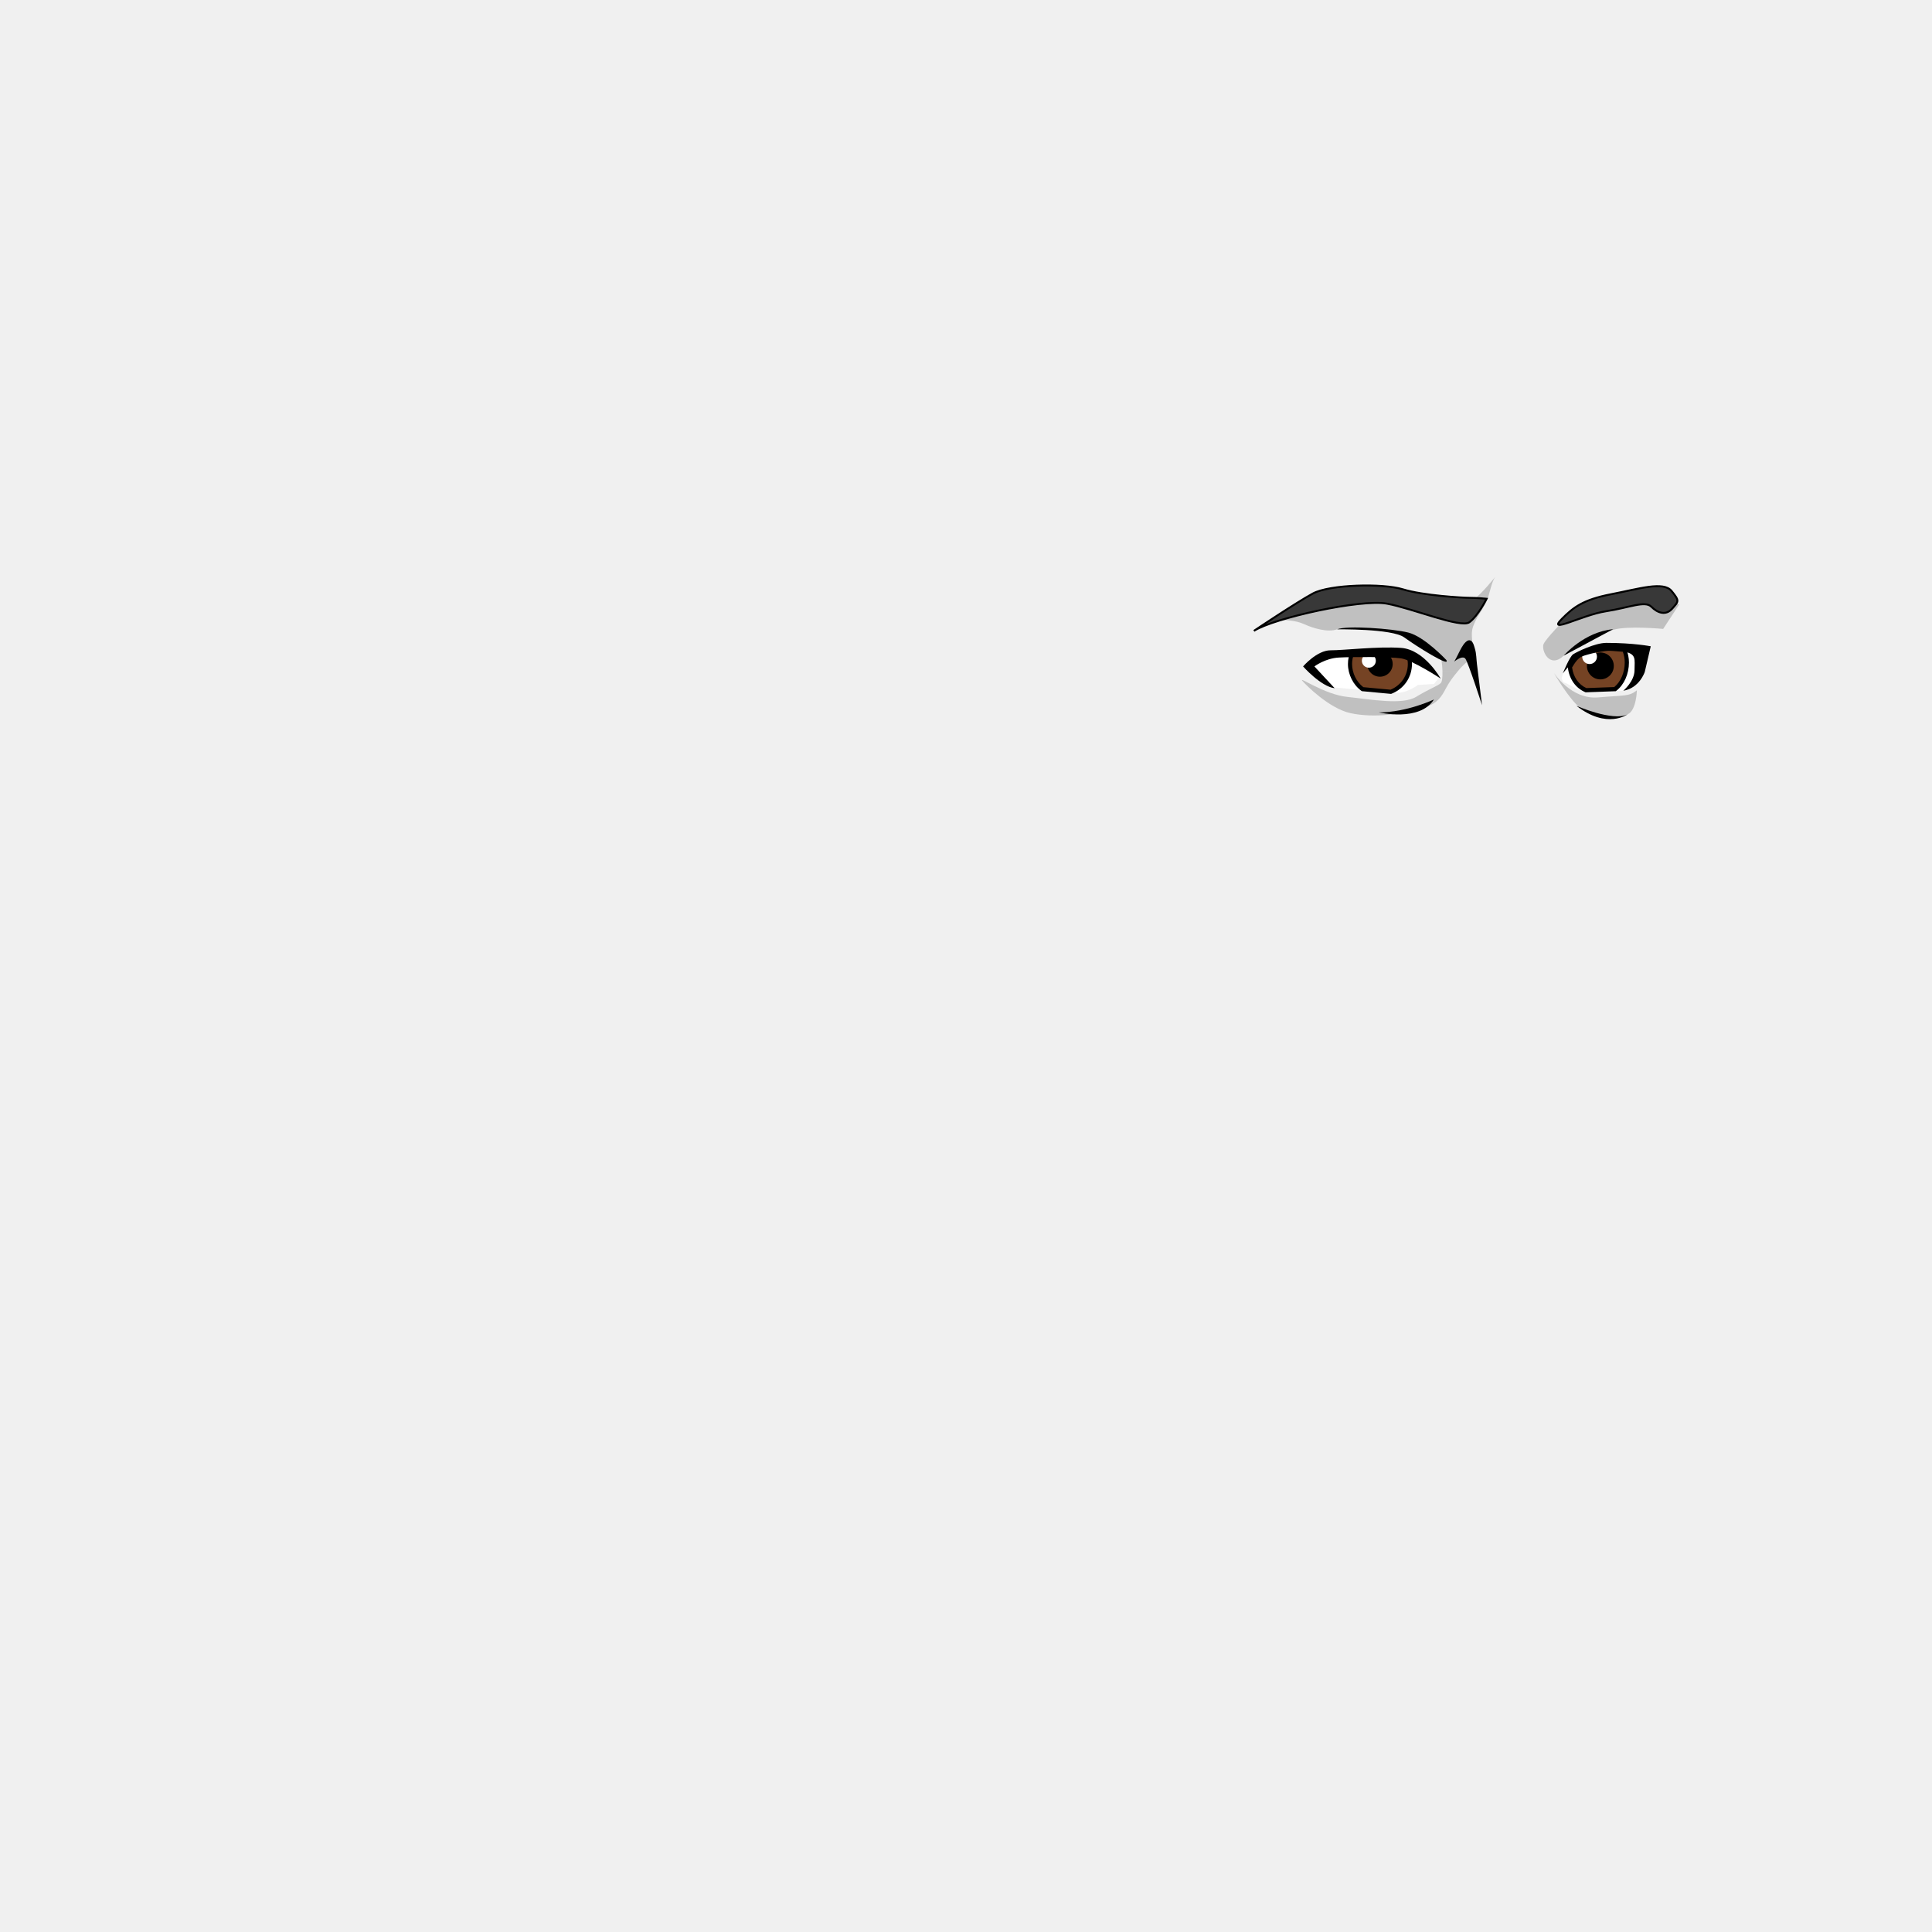
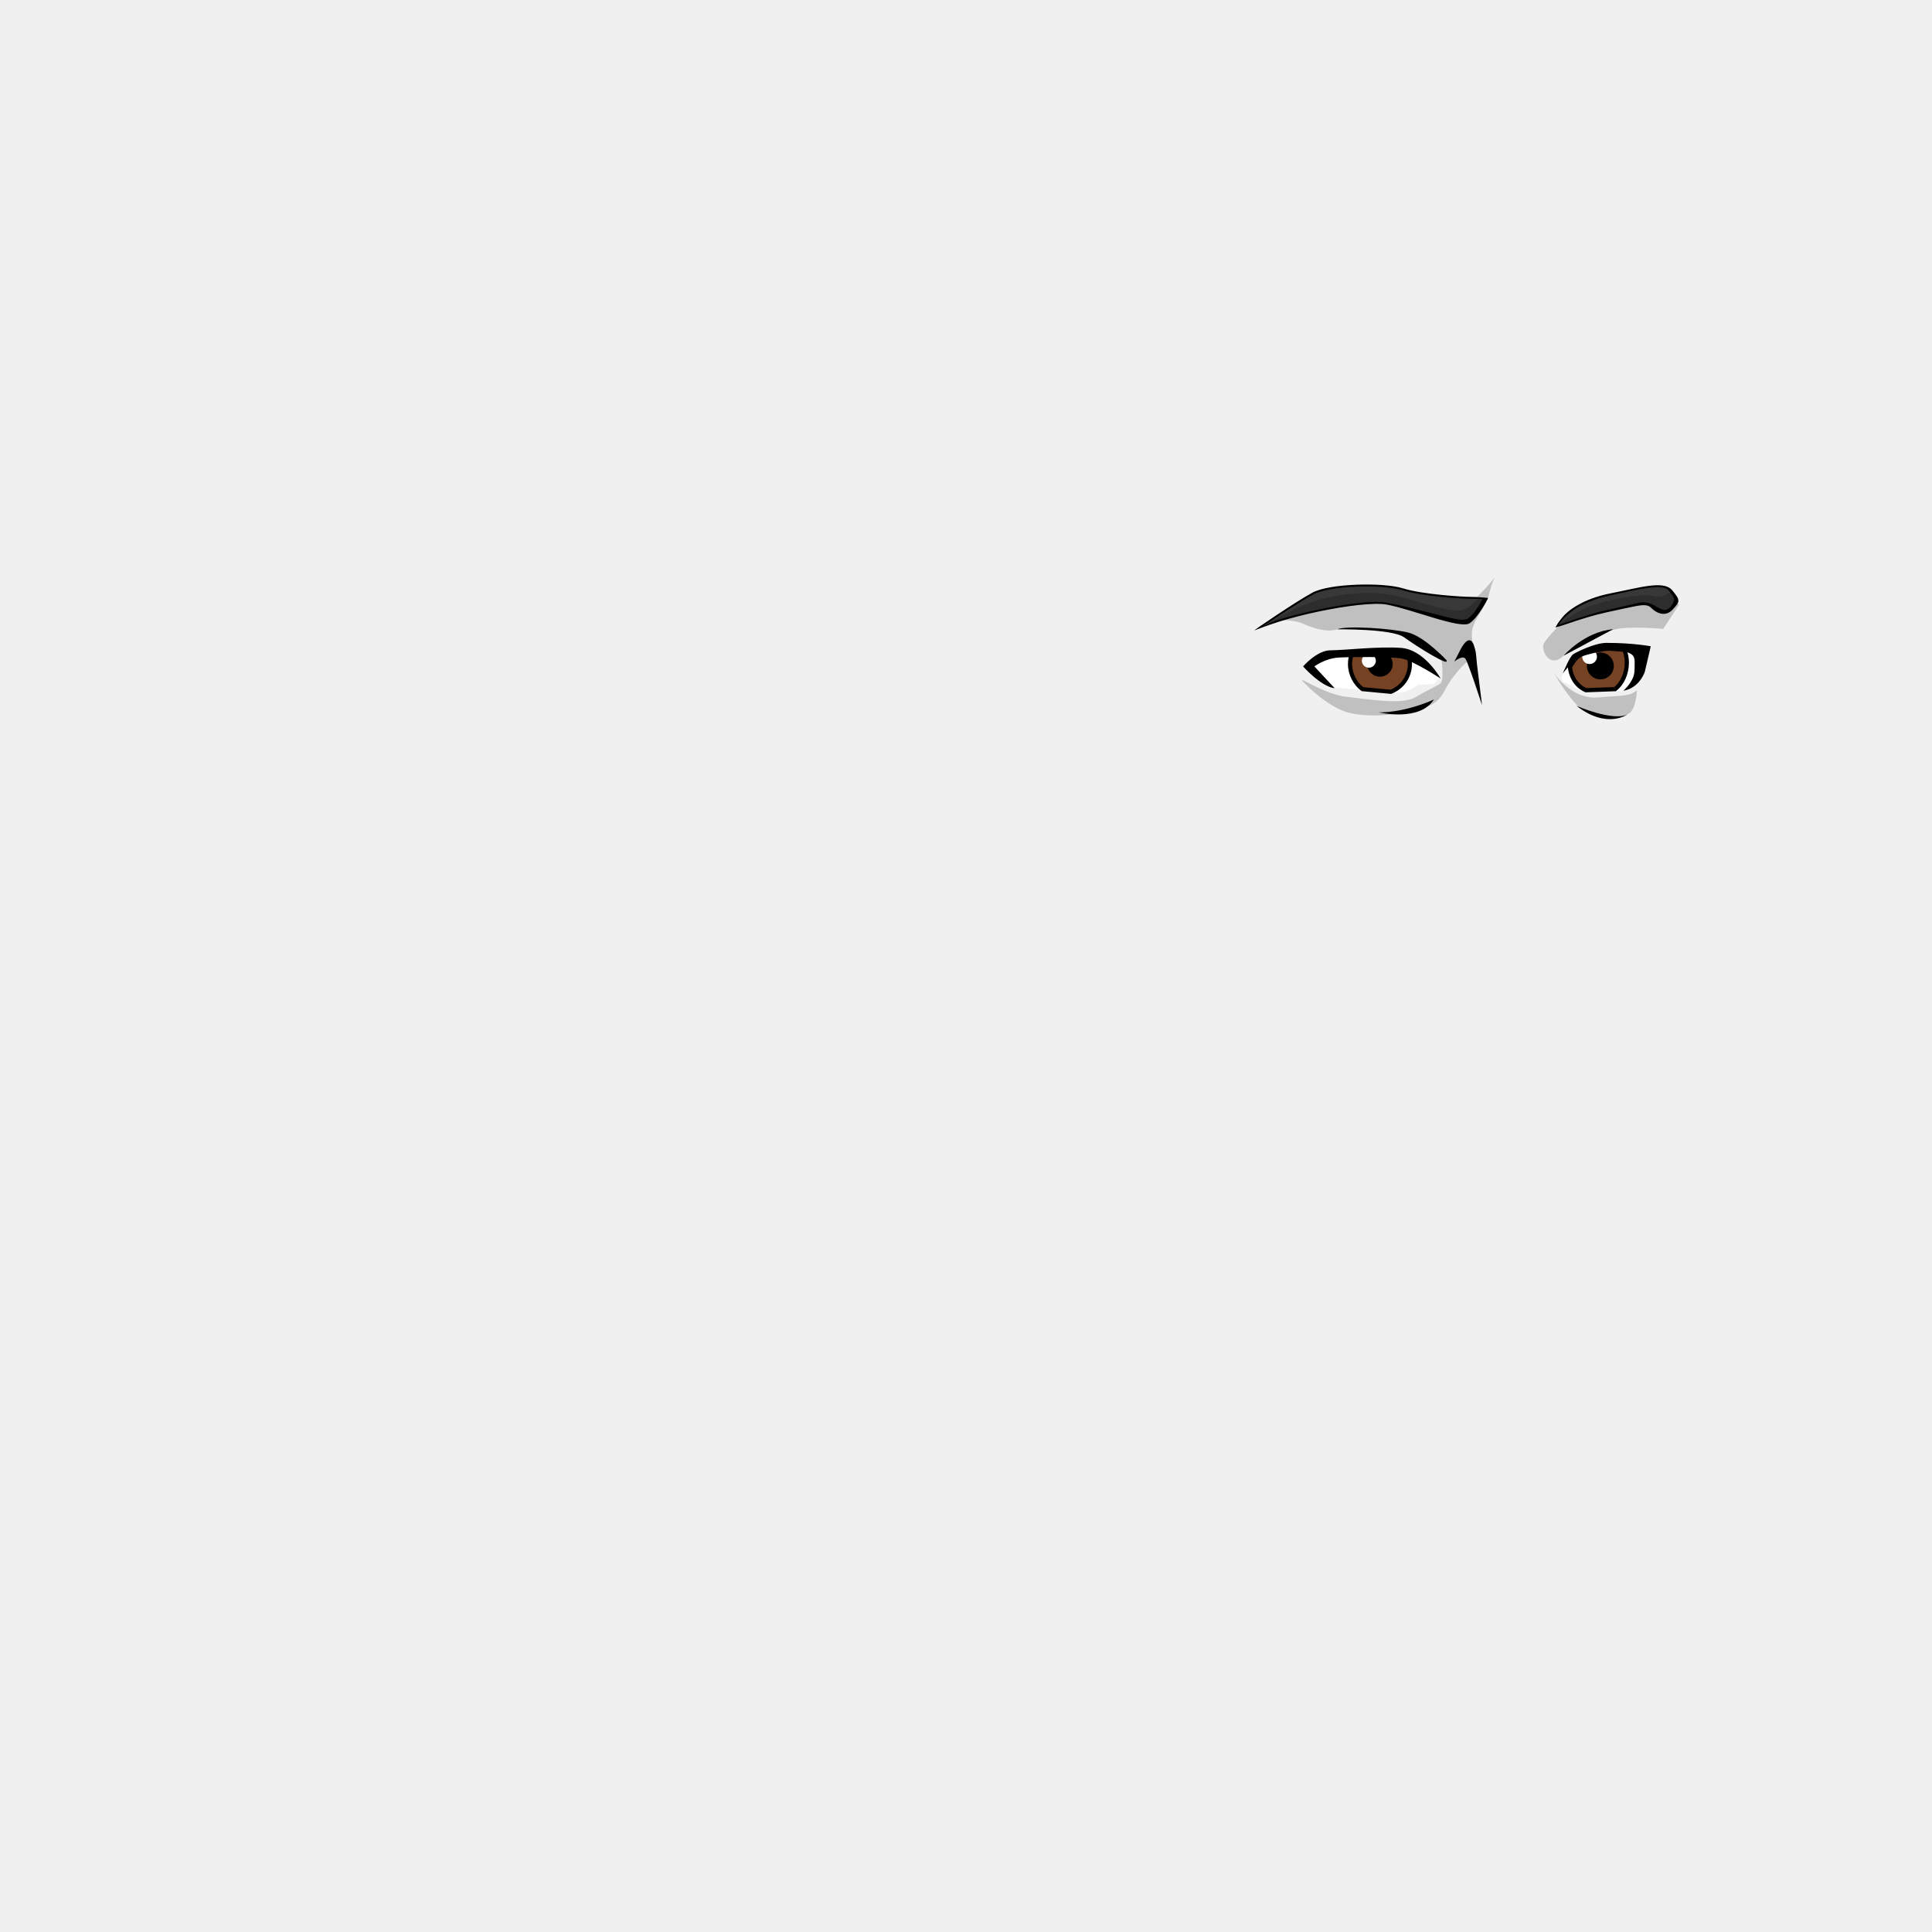
<svg xmlns="http://www.w3.org/2000/svg" version="1.1" id="svg189182" width="400" height="400" viewBox="0 0 400 400">
  <defs id="defs189186" />
  <g id="g189190">
    <path d="m 321.711,139.316 c 0,0 3.601,5.565 9.167,5.075 5.567,-0.491 6.385,-0.164 8.021,-1.473 0,0 -0.087,4.209 -1.925,4.969 -1.84,0.76 -7.569,0.433 -9.86,-1.368 -2.292,-1.8 -5.403,-7.203 -5.403,-7.203" style="opacity:0.2;fill:#000000;fill-opacity:1;fill-rule:nonzero;stroke:none;stroke-width:1.333" id="path193156" />
    <path id="path193200" style="opacity:0.2;fill:#000000;fill-opacity:1;fill-rule:nonzero;stroke:none;stroke-width:1.333" d="M 298.648 139 C 298.672 140.124 298.581 141.136 298.311 141.406 C 297.671 142.045 296.067 142.524 293.182 144.281 C 290.296 146.039 283.563 144.761 278.914 144.281 C 274.266 143.803 268.816 139.969 269.617 140.928 C 270.419 141.886 275.227 146.68 279.555 147.639 C 284.463 148.725 290.731 147.904 295.439 146.277 C 297.451 145.583 298.396 144.395 299.311 142.605 C 299.964 141.325 300.865 140.118 301.803 139 L 298.648 139 z " />
    <path d="m 336.083,143.007 c 0.575,-0.141 0.844,-0.321 0.844,-0.321 l 2.785,-2.735 -0.055,-5.484 -6.849,-0.873 c 0,0 -6.248,1.473 -7.529,2.729 -1.283,1.255 -1.911,4.011 -1.937,4.092 0,0 0.136,0.845 0.655,0.955 0.519,0.109 3.356,1.911 4.365,1.856 1.009,-0.055 7.721,-0.219 7.721,-0.219" style="fill:#ffffff;fill-opacity:1;fill-rule:nonzero;stroke:none;stroke-width:1.333" id="path193210" />
    <path d="m 271.069,137.72 4.467,-2.252 14.376,-0.511 5.288,2.456 2.823,2.763 -1.129,1.433 -3.337,0.204 c 0,0 -2.156,1.689 -4.467,1.637 -2.309,-0.051 -13.296,-1.176 -13.296,-1.176 l -4.981,-4.043 z" style="fill:#ffffff;fill-opacity:1;fill-rule:nonzero;stroke:none;stroke-width:1.333" id="path193214" />
    <path d="m 280.033,134.989 c -0.336,0.761 -0.527,1.601 -0.527,2.487 0,2.063 1.041,4.085 2.601,5.208 l 5.839,0.547 c 2.313,-0.896 3.956,-3.132 3.956,-5.755 0,-0.773 -0.148,-1.509 -0.408,-2.192 -2.864,-0.887 -8.169,-0.597 -11.461,-0.295" style="fill:#754324;fill-opacity:1;fill-rule:nonzero;stroke:none;stroke-width:1.333" id="path193218" />
    <path d="m 288.342,137.476 c 0,1.452 -1.181,2.628 -2.637,2.628 -1.456,0 -2.637,-1.176 -2.637,-2.628 0,-1.452 1.181,-2.628 2.637,-2.628 1.456,0 2.637,1.176 2.637,2.628" style="fill:#000000;fill-opacity:1;fill-rule:nonzero;stroke:none;stroke-width:1.333" id="path193222" />
    <path d="m 282.266,142.271 5.617,0.525 c 2.185,-0.888 3.592,-2.965 3.592,-5.321 0,-0.623 -0.104,-1.243 -0.309,-1.844 -2.815,-0.785 -7.868,-0.504 -10.837,-0.241 -0.263,0.668 -0.395,1.368 -0.395,2.085 0,1.856 0.912,3.725 2.332,4.796 m 5.74,1.392 -6.053,-0.567 -0.095,-0.068 c -1.688,-1.213 -2.779,-3.393 -2.779,-5.553 0,-0.919 0.189,-1.813 0.563,-2.657 l 0.103,-0.229 0.249,-0.023 c 3.739,-0.343 8.788,-0.567 11.627,0.312 l 0.199,0.061 0.075,0.193 c 0.289,0.759 0.436,1.548 0.436,2.343 0,2.743 -1.66,5.157 -4.229,6.152 z" style="fill:#000000;fill-opacity:1;fill-rule:nonzero;stroke:none;stroke-width:1.333" id="path193226" />
    <path d="m 284.853,136.798 c 0,0.796 -0.648,1.441 -1.447,1.441 -0.799,0 -1.447,-0.645 -1.447,-1.441 0,-0.796 0.648,-1.441 1.447,-1.441 0.799,0 1.447,0.645 1.447,1.441" style="fill:#ffffff;fill-opacity:1;fill-rule:nonzero;stroke:none;stroke-width:1.333" id="path193230" />
    <path d="m 298.269,140.481 c 0,0 -3.351,-6.011 -8.208,-6.344 -4.859,-0.335 -11.727,0.5 -14.575,0.5 -2.848,0 -5.696,3.34 -5.696,3.34 0,0 3.685,4.173 6.533,4.508 l -4.188,-4.508 c 0,0 2.179,-1.671 5.027,-1.837 2.847,-0.167 10.553,-0.167 12.899,0.167 2.345,0.335 8.208,4.175 8.208,4.175" style="fill:#000000;fill-opacity:1;fill-rule:nonzero;stroke:none;stroke-width:1.333" id="path193234" />
    <path d="m 332.026,134.246 c -1.089,0.423 -3.039,0.356 -3.797,0.763 -1.387,0.743 -1.957,0.937 -3.192,3.089 0.257,2.372 1.58,4.072 3.329,4.8 l 6.013,-0.221 c 1.536,-1.188 2.441,-3.323 2.441,-5.508 0,-0.937 -0.188,-1.827 -0.519,-2.632 -1.223,-0.121 -2.725,-0.24 -4.276,-0.291" style="fill:#754324;fill-opacity:1;fill-rule:nonzero;stroke:none;stroke-width:1.333" id="path193246" />
    <path d="m 334.121,137.875 c 0,1.537 -1.247,2.784 -2.784,2.784 -1.537,0 -2.783,-1.247 -2.783,-2.784 0,-1.537 1.245,-2.784 2.783,-2.784 1.537,0 2.784,1.247 2.784,2.784" style="fill:#000000;fill-opacity:1;fill-rule:nonzero;stroke:none;stroke-width:1.333" id="path193250" />
    <path d="m 330.633,135.959 c 0,0.843 -0.684,1.527 -1.527,1.527 -0.843,0 -1.527,-0.684 -1.527,-1.527 0,-0.843 0.684,-1.527 1.527,-1.527 0.843,0 1.527,0.684 1.527,1.527" style="fill:#ffffff;fill-opacity:1;fill-rule:nonzero;stroke:none;stroke-width:1.333" id="path193254" />
    <path d="m 325.485,138.191 c 0.256,1.977 1.353,3.56 2.961,4.268 l 5.772,-0.211 c 1.339,-1.101 2.165,-3.032 2.165,-5.079 0,-0.767 -0.132,-1.513 -0.392,-2.225 -1.375,-0.132 -2.683,-0.219 -3.896,-0.26 -0.572,0.203 -1.296,0.292 -1.997,0.376 -0.663,0.08 -1.349,0.164 -1.665,0.332 l -0.268,0.144 c -1.149,0.608 -1.639,0.868 -2.68,2.655 m 2.801,5.145 -0.088,-0.036 c -1.992,-0.829 -3.335,-2.756 -3.596,-5.155 l -0.015,-0.141 0.071,-0.123 c 1.215,-2.117 1.884,-2.472 3.099,-3.115 l 0.265,-0.141 c 0.46,-0.247 1.193,-0.336 1.972,-0.429 0.684,-0.083 1.391,-0.169 1.873,-0.356 l 0.083,-0.032 0.089,0.003 c 1.332,0.044 2.78,0.143 4.304,0.292 l 0.26,0.025 0.1,0.243 c 0.365,0.889 0.551,1.831 0.551,2.799 0,2.365 -1,4.608 -2.609,5.852 l -0.111,0.085 z" style="fill:#000000;fill-opacity:1;fill-rule:nonzero;stroke:none;stroke-width:1.333" id="path193258" />
    <path d="m 336.112,134.869 c 2.787,0.521 2.299,1.592 2.299,3.891 0,2.299 -2.327,4.248 -2.327,4.248 3.36,-0.531 4.448,-3.895 4.448,-3.895 l 1.239,-5.305 c 0,0 -3.525,-0.707 -9.195,-0.707 -2.335,0 -6.085,1.852 -6.859,2.349 -0.772,0.496 -2.151,3.972 -2.151,3.972 0,0 2.261,-2.924 3.64,-3.42 1.38,-0.497 5.508,-1.769 8.905,-1.133" style="fill:#000000;fill-opacity:1;fill-rule:nonzero;stroke:none;stroke-width:1.333" id="path193262" />
    <path d="m 305.79,137.526 c -0.127,-1.019 -0.113,-2.184 -0.412,-3.167 -0.151,-0.493 -0.319,-1.328 -0.78,-1.661 -0.796,-0.573 -1.672,0.823 -1.976,1.347 -0.551,0.955 -0.975,1.979 -1.537,2.927 0,0 1.709,-1.391 2.305,-0.596 0.595,0.793 3.451,9.627 3.451,9.627 -0.06,-0.489 -0.121,-0.977 -0.181,-1.465 -0.289,-2.337 -0.58,-4.673 -0.869,-7.011" style="fill:#000000;fill-opacity:1;fill-rule:nonzero;stroke:none;stroke-width:1.333" id="path193274" />
    <path d="m 296.873,144.822 c 0,0 -5.584,2.672 -11.391,2.672 0,0 8.487,2.003 11.391,-2.672" style="fill:#000000;fill-opacity:1;fill-rule:nonzero;stroke:none;stroke-width:1.333" id="path193278" />
    <path d="m 326.365,146.119 c 0,0 7.427,3.3 10.609,1.768 0,0 -4.244,3.183 -10.609,-1.768" style="fill:#000000;fill-opacity:1;fill-rule:nonzero;stroke:none;stroke-width:1.333" id="path193282" />
  </g>
  <g id="layer1" style="display:inline">
    <path id="path193172" style="opacity:0.2;fill:#000000;fill-opacity:1;fill-rule:nonzero;stroke:none;stroke-width:1.333" d="m 323.653,135.831 c 2.635,-2.413 7.436,-4.575 10.4,-5.447 2.964,-0.872 10.288,-0.175 10.288,-0.175 l 3.313,-5.057 -6.801,-2.964 -16.74,5.929 c 0,0 -4.011,4.011 -4.533,5.231 -0.523,1.221 1.172,5.14 4.073,2.483 M 309.645,119.342 c 0,0 -2.627,3.388 -4.922,5.16 -1.085,0.839 -5.646,2.141 -6.783,1.855 -2.575,-0.645 -5.102,-1.473 -7.678,-2.115 -2.605,-0.651 -5.225,-1.015 -7.754,-1.781 -1.097,-0.333 -2.222,-0.294 -3.342,-0.074 -1.815,0.356 -3.618,1.188 -5.283,1.686 -1.716,0.512 -2.971,1.235 -4.609,1.791 -1.685,0.571 -4.194,1.478 -5.389,2.506 2.171,0.003 4.22,-0.015 6.193,0.883 1.744,0.793 4.76,1.738 6.748,1.045 2.08,-0.725 12.828,0.564 14.752,1.203 1.924,0.64 5.771,3.197 6.412,3.836 0.371,0.369 0.626,2.122 0.658,3.664 h 3.154 c 0.183,-0.219 0.366,-0.439 0.551,-0.65 0.817,-0.933 2.112,-1.732 2.404,-2.996 0.451,-1.96 -0.437,-3.706 0.232,-5.646 0.668,-1.937 2.075,-3.531 2.875,-5.412 0.567,-1.332 0.903,-3.824 1.779,-4.953 z" />
    <path id="path193242" style="fill:#000000;fill-opacity:1;fill-rule:nonzero;stroke:none;stroke-width:1.333" d="m 323.734,135.753 c 0,0 4.244,-4.951 10.256,-5.481 z m -24.293,0.888 c 0,0 -4.523,-4.841 -7.873,-5.677 -3.351,-0.835 -12.732,-1.503 -14.741,-0.667 0,0 11.391,-0.168 13.904,1.669 2.512,1.836 9.716,6.344 8.711,4.675" />
-     <path id="path193270" style="fill:#383838;fill-opacity:1;fill-rule:nonzero;stroke:none;stroke-width:1.333" d="m 307.792,123.969 c 0,0 -1.787,3.572 -3.572,4.863 -1.787,1.291 -11.716,-2.861 -17.075,-3.853 -5.359,-0.992 -23.373,2.963 -27.541,5.641 0,0 8.724,-5.848 12.197,-7.733 3.473,-1.885 14.489,-2.163 18.657,-0.872 4.168,1.289 12.412,1.759 13.901,1.759 1.488,0 3.432,0.196 3.432,0.196 m 15.644,4.099 c 2.268,-2.268 4.263,-3.903 10.103,-5.033 5.839,-1.129 10.851,-2.744 12.545,-0.672 1.696,2.072 1.461,2.127 0.143,3.633 -1.319,1.507 -3.013,0.941 -4.332,-0.376 -1.319,-1.319 -4.521,0.188 -9.417,0.941 -4.897,0.753 -12.432,4.897 -9.041,1.507" />
-     <path id="path29812" style="fill:none;fill-opacity:1;fill-rule:nonzero;stroke:#000000;stroke-width:0.4;stroke-dasharray:none;stroke-opacity:1" d="m 304.22,128.831 c -1.787,1.291 -11.716,-2.861 -17.075,-3.853 -5.359,-0.992 -23.373,2.963 -27.541,5.641 0,0 8.724,-5.848 12.197,-7.733 3.473,-1.885 14.489,-2.163 18.657,-0.872 4.168,1.289 12.412,1.759 13.901,1.759 1.488,0 3.432,0.196 3.432,0.196 0,0 -1.787,3.572 -3.572,4.863 z m 29.318,-5.797 c 5.839,-1.129 10.851,-2.744 12.545,-0.672 1.696,2.072 1.461,2.127 0.143,3.633 -1.319,1.507 -3.013,0.941 -4.332,-0.376 -1.319,-1.319 -4.521,0.188 -9.417,0.941 -4.897,0.753 -12.432,4.897 -9.041,1.507 2.268,-2.268 4.263,-3.903 10.103,-5.033 z" />
+     <path id="path193270" style="fill:#383838;fill-opacity:1;fill-rule:nonzero;stroke:none;stroke-width:1.333" d="m 307.792,123.969 c 0,0 -1.787,3.572 -3.572,4.863 -1.787,1.291 -11.716,-2.861 -17.075,-3.853 -5.359,-0.992 -23.373,2.963 -27.541,5.641 0,0 8.724,-5.848 12.197,-7.733 3.473,-1.885 14.489,-2.163 18.657,-0.872 4.168,1.289 12.412,1.759 13.901,1.759 1.488,0 3.432,0.196 3.432,0.196 m 25.746,-0.934 c 5.839,-1.129 10.851,-2.744 12.545,-0.672 1.696,2.072 1.461,2.127 0.143,3.633 -1.319,1.507 -3.013,0.941 -4.332,-0.376 -1.319,-1.319 -4.521,0.188 -9.417,0.941 -4.897,0.753 -12.589,5.125 -9.148,1.663 2.318,-2.339 4.37,-4.059 10.21,-5.19 z" />
+     <path style="color:#000000;fill:#000000;-inkscape-stroke:none" d="m 280.861,121.059 c -3.724,0.144 -7.343,0.669 -9.154,1.652 -3.501,1.9 -12.246,7.858 -11.959,7.784 0.086,-0.033 2.874,-1.106 5.224,-1.835 2.351,-0.73 5.154,-1.444 7.996,-2.043 5.684,-1.197 11.548,-1.923 14.141,-1.443 2.652,0.491 6.475,1.777 9.855,2.779 1.69,0.501 3.272,0.93 4.553,1.156 0.641,0.113 1.206,0.176 1.68,0.168 0.474,-0.008 0.861,-0.081 1.141,-0.283 0.938,-0.678 1.83,-1.907 2.506,-2.971 0.676,-1.064 1.127,-1.965 1.127,-1.965 l 0.131,-0.26 -0.289,-0.029 c 0,0 -1.948,-0.197 -3.453,-0.197 -1.447,0 -9.732,-0.479 -13.842,-1.75 -2.135,-0.661 -5.933,-0.908 -9.656,-0.764 z m 63.398,0.178 c -0.83,-0.127 -1.813,-0.082 -2.92,0.062 -2.214,0.288 -4.927,0.976 -7.84,1.539 -5.867,1.136 -8.971,3.679 -9.977,4.917 -1.006,1.238 -1.167,1.598 -1.511,2.157 1.08,-0.262 2.15,-0.664 3.002,-0.939 2.081,-0.709 4.993,-1.627 7.437,-2.158 2.444,-0.532 4.552,-1.002 6.116,-1.305 0.782,-0.152 1.444,-0.236 1.977,-0.205 0.532,0.031 0.923,0.169 1.211,0.457 0.68,0.679 1.462,1.176 2.275,1.303 0.814,0.127 1.652,-0.143 2.348,-0.938 0.328,-0.375 0.591,-0.661 0.783,-0.926 0.192,-0.265 0.319,-0.519 0.326,-0.805 0.014,-0.57 -0.397,-1.12 -1.248,-2.16 -0.462,-0.565 -1.148,-0.873 -1.979,-1 z m -63.383,0.223 c 3.695,-0.143 7.491,0.117 9.523,0.746 4.226,1.307 12.428,1.768 13.959,1.768 1.335,0 2.267,0.027 2.574,0.057 -0.103,0.202 -0.379,0.76 -0.949,1.658 -0.664,1.045 -1.275,1.805 -2.122,2.418 -0.82,0.357 -1.734,0.153 -2.518,0.047 -1.251,-0.221 -1.978,-0.439 -4.586,-1.108 -2.608,-0.669 -6.869,-1.762 -9.576,-2.263 -2.766,-0.512 -8.59,0.244 -14.295,1.445 -2.853,0.601 -5.667,1.316 -8.033,2.051 -1.452,0.451 -2.265,0.889 -3.287,1.334 1.977,-1.316 7.409,-4.963 10.33,-6.549 1.662,-0.902 5.286,-1.46 8.98,-1.604 z m 64.771,0.989 c 0.845,1.032 0.963,1.386 0.955,1.737 -0.138,0.615 -0.289,0.944 -0.647,1.356 -0.623,0.712 -1.267,0.978 -2.219,0.491 -0.952,-0.487 -1.756,-1.134 -2.968,-1.289 -1.213,-0.155 -1.599,0.114 -2.814,0.374 -1.215,0.26 -3.003,0.725 -5.507,1.246 -2.504,0.521 -5.601,1.613 -7.664,2.316 -0.696,0.233 -1.492,0.492 -2.17,0.706 0.321,-0.384 0.86,-1.054 1.221,-1.448 1.876,-1.804 4.157,-3.468 9.741,-4.708 2.91,-0.646 5.639,-1.252 7.814,-1.535 1.087,-0.142 2.04,-0.18 2.809,-0.062 0.769,0.118 1.063,0.344 1.448,0.815 z" id="path29812" />
+     <path id="path14615" style="fill:#000000;fill-opacity:0.2;stroke:none;stroke-width:1px;stroke-linecap:butt;stroke-linejoin:miter;stroke-opacity:1" d="M 346.141 122.434 C 345.503 122.858 344.867 123.224 344.355 123.375 C 342.685 123.869 342.183 123.005 339.566 123.262 C 336.95 123.519 332.031 124.369 328.848 125.656 C 326.849 126.464 324.24 128.169 322.488 129.375 C 322.519 130.254 328.438 127.182 332.477 126.561 C 337.373 125.807 340.576 124.3 341.895 125.619 C 343.213 126.936 344.908 127.503 346.227 125.996 C 347.528 124.509 347.766 124.428 346.141 122.434 z M 283.164 122.771 C 279.06 122.779 275.335 123.402 271.266 124.744 C 268.664 125.602 264.818 127.758 261.822 129.545 C 268.163 127.012 282.471 124.113 287.146 124.979 C 292.505 125.971 302.434 130.123 304.221 128.832 C 306.006 127.541 307.793 123.969 307.793 123.969 C 307.793 123.969 307.012 123.895 306.08 123.838 C 305.125 124.823 304.255 125.638 303.764 125.883 C 302.149 126.688 301.386 126.451 298.643 125.99 C 295.899 125.529 289.78 122.995 284.949 122.805 C 284.345 122.781 283.75 122.77 283.164 122.771 z " />
  </g>
  <g id="g4" style="display:none">
    <path id="path2" style="opacity:0.2;fill:#000000;fill-opacity:1;fill-rule:nonzero;stroke:none;stroke-width:1.333" d="m 323.653,135.831 c 2.635,-2.413 7.436,-4.575 10.4,-5.447 2.964,-0.872 10.288,-0.175 10.288,-0.175 l 4.512,-9.252 -8,1.231 -16.74,5.929 c 0,0 -4.011,4.011 -4.533,5.231 -0.523,1.221 1.172,5.14 4.073,2.483 M 309.645,119.342 c 0,0 -2.627,3.388 -4.922,5.16 -1.085,0.839 -5.646,2.141 -6.783,1.855 -2.575,-0.645 -5.102,-1.473 -7.678,-2.115 -2.605,-0.651 -5.225,-1.015 -7.754,-1.781 -1.097,-0.333 -2.222,-0.294 -3.342,-0.074 -1.815,0.356 -3.498,0.11 -5.763,0.128 -1.836,-0.327 -2.611,-0.083 -4.37,-0.486 -1.925,-0.388 -4.673,-1.518 -6.707,-1.689 2.291,0.842 5.778,8.015 7.751,8.913 1.744,0.793 4.76,1.738 6.748,1.045 2.08,-0.725 12.828,0.564 14.752,1.203 1.924,0.64 5.771,3.197 6.412,3.836 0.371,0.369 0.626,2.122 0.658,3.664 h 3.154 c 0.183,-0.219 0.366,-0.439 0.551,-0.65 0.817,-0.933 2.112,-1.732 2.404,-2.996 0.451,-1.96 -0.437,-3.706 0.232,-5.646 0.668,-1.937 2.075,-3.531 2.875,-5.412 0.567,-1.332 0.903,-3.824 1.779,-4.953 z" />
    <path id="path3" style="fill:#000000;fill-opacity:1;fill-rule:nonzero;stroke:none;stroke-width:1.333" d="m 323.734,135.753 c 0,0 4.244,-4.951 10.256,-5.481 z m -24.293,0.888 c 0,0 -4.523,-4.841 -7.873,-5.677 -3.351,-0.835 -12.732,-1.503 -14.741,-0.667 0,0 11.391,-0.168 13.904,1.669 2.512,1.836 9.716,6.344 8.711,4.675" />
    <path id="path4" style="fill:#000000;fill-opacity:1;fill-rule:nonzero;stroke:none;stroke-width:1.333" d="m 307.792,123.969 c 0,0 -1.787,3.572 -3.572,4.863 -1.787,1.291 -11.716,-2.861 -17.075,-3.853 -5.359,-0.992 -22.534,-2.55 -27.182,-5.744 0,0 8.033,1.389 11.958,1.855 4.312,0.512 14.048,0.53 18.537,0.926 4.49,0.396 12.412,1.759 13.901,1.759 1.488,0 3.432,0.196 3.432,0.196 m 15.644,4.099 c 2.268,-2.268 4.263,-3.903 10.103,-5.033 5.839,-1.129 11.569,-2.085 13.984,-2.949 2.415,-0.864 2.861,-1.233 0.382,1.836 0,0 -2.832,1.993 -5.65,2.74 -2.818,0.747 -4.881,1.147 -9.777,1.9 -4.897,0.753 -12.432,4.897 -9.041,1.507" />
  </g>
</svg>
